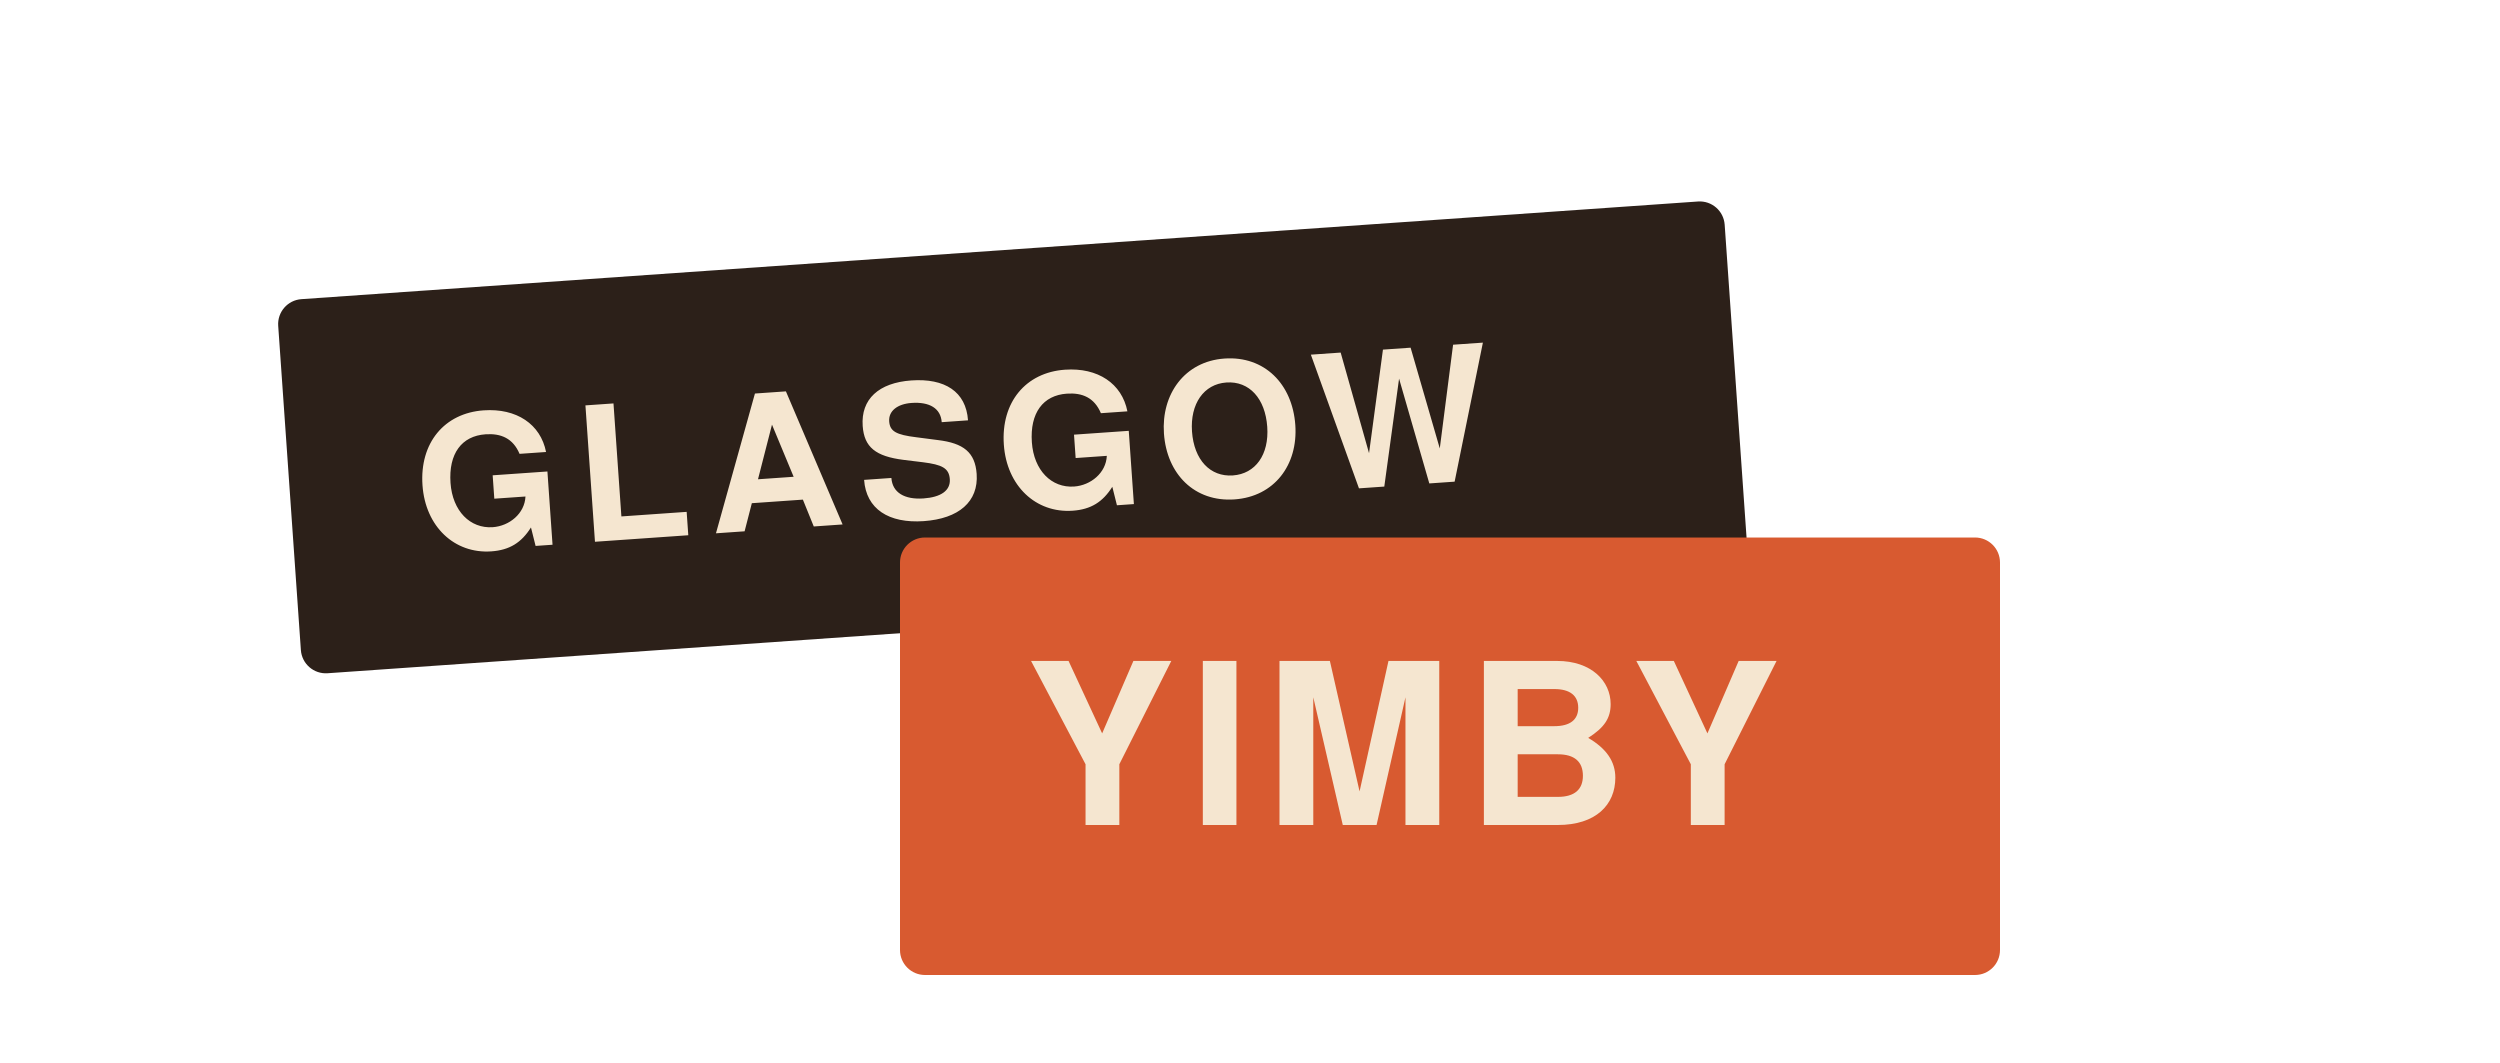
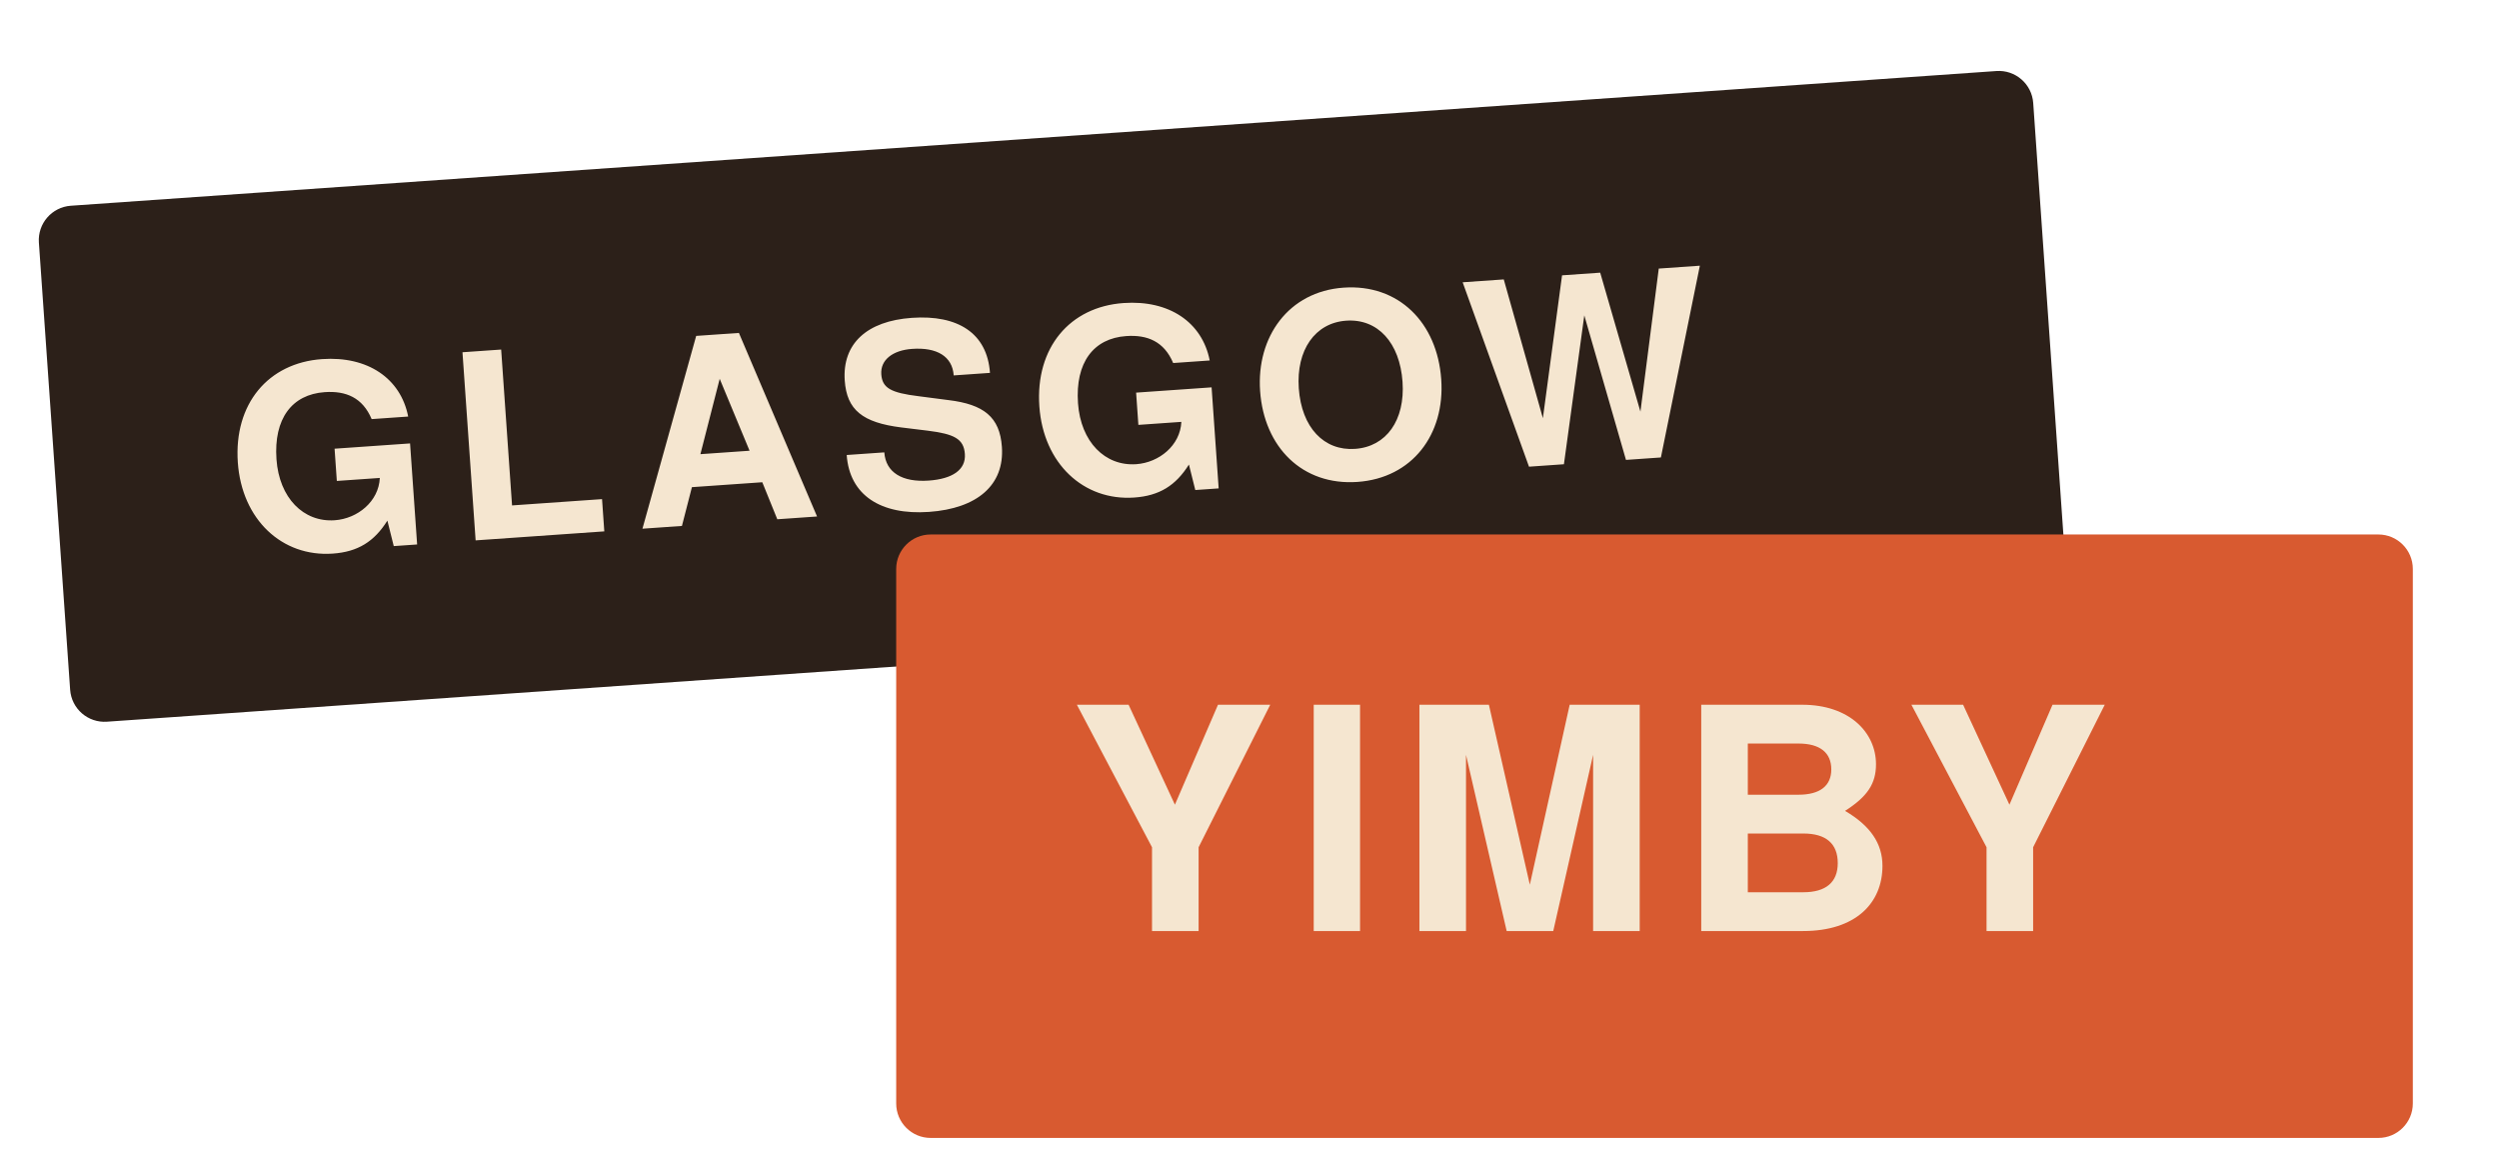
- <svg xmlns="http://www.w3.org/2000/svg" viewBox="0 0 200 85" width="160" height="68">
+ <svg xmlns="http://www.w3.org/2000/svg" viewBox="20 12 145 68" width="145" height="68">
  <g transform="rotate(-4, 110, 48)">
    <rect x="24" y="18" width="116" height="30" rx="2" fill="#2C2019" />
    <text x="34" y="39" font-family="'Arial Black', 'Helvetica Neue', sans-serif" font-size="15" font-weight="900" fill="#F5E6D0" letter-spacing="0.08em">GLASGOW</text>
  </g>
  <rect x="72" y="43" width="88" height="35" rx="2" fill="#D85A30" />
  <text x="82" y="66" font-family="'Arial Black', 'Helvetica Neue', sans-serif" font-size="18" font-weight="900" fill="#F5E6D0" letter-spacing="0.06em">YIMBY</text>
</svg>
